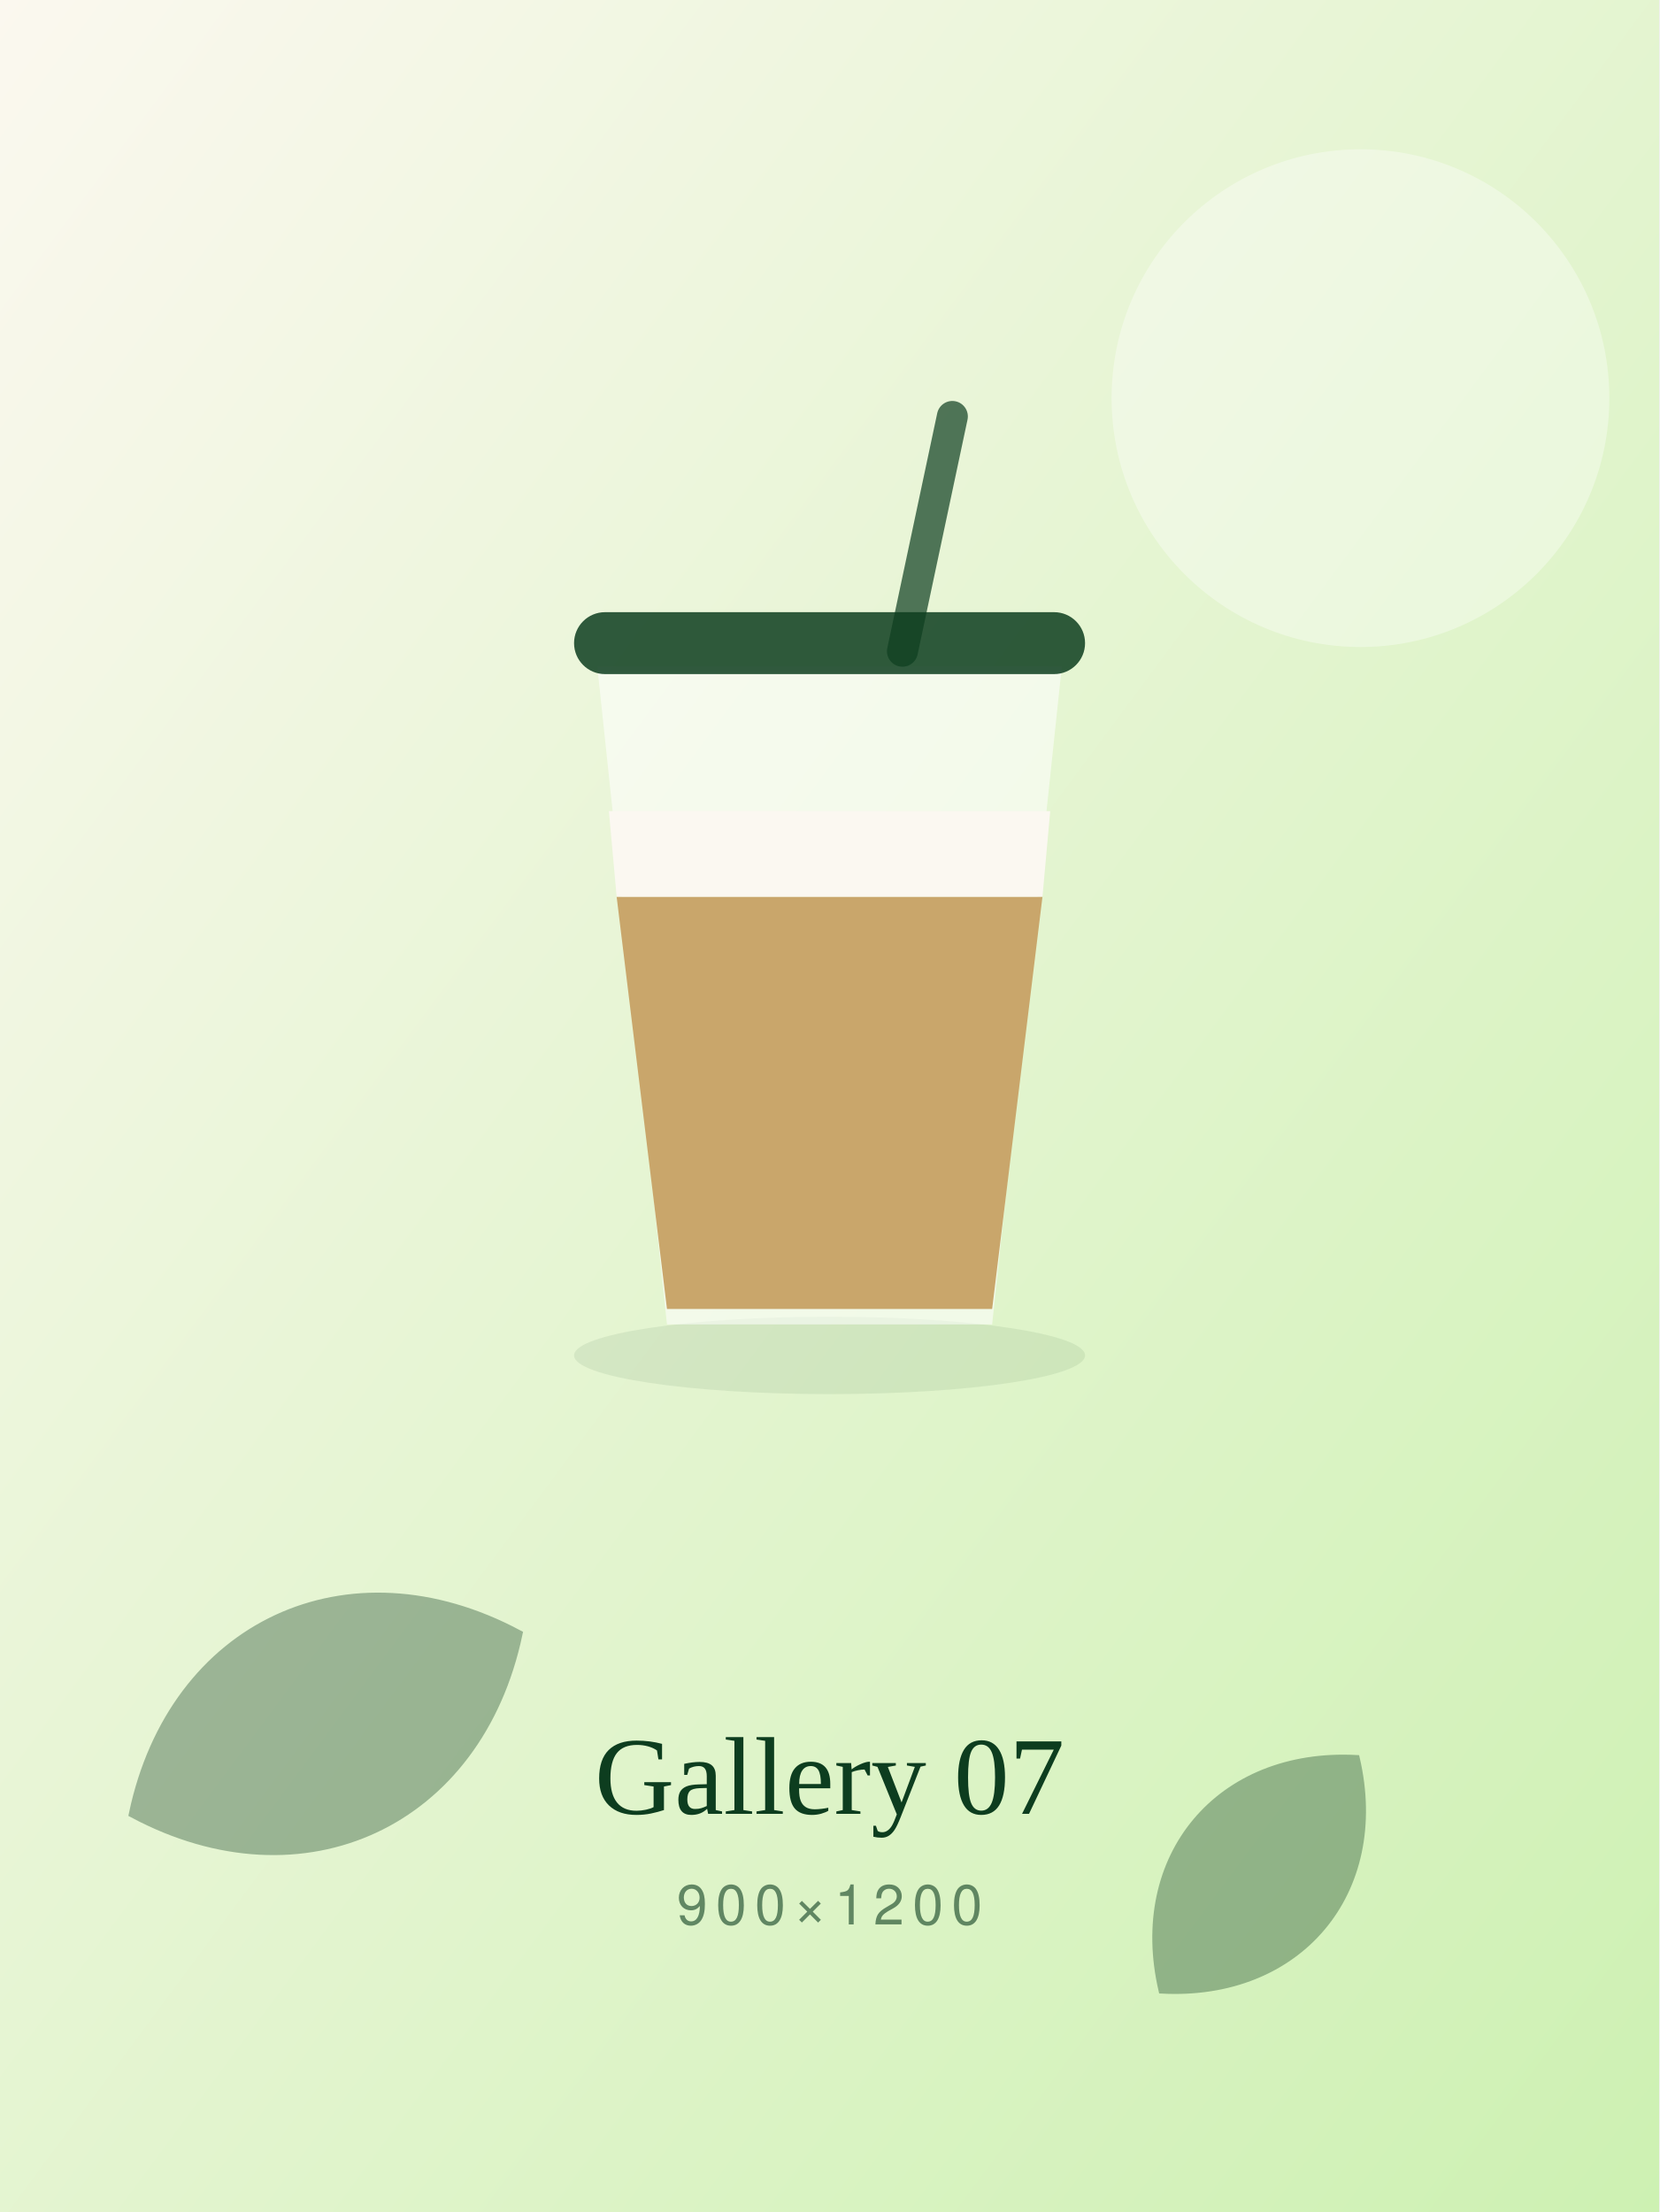
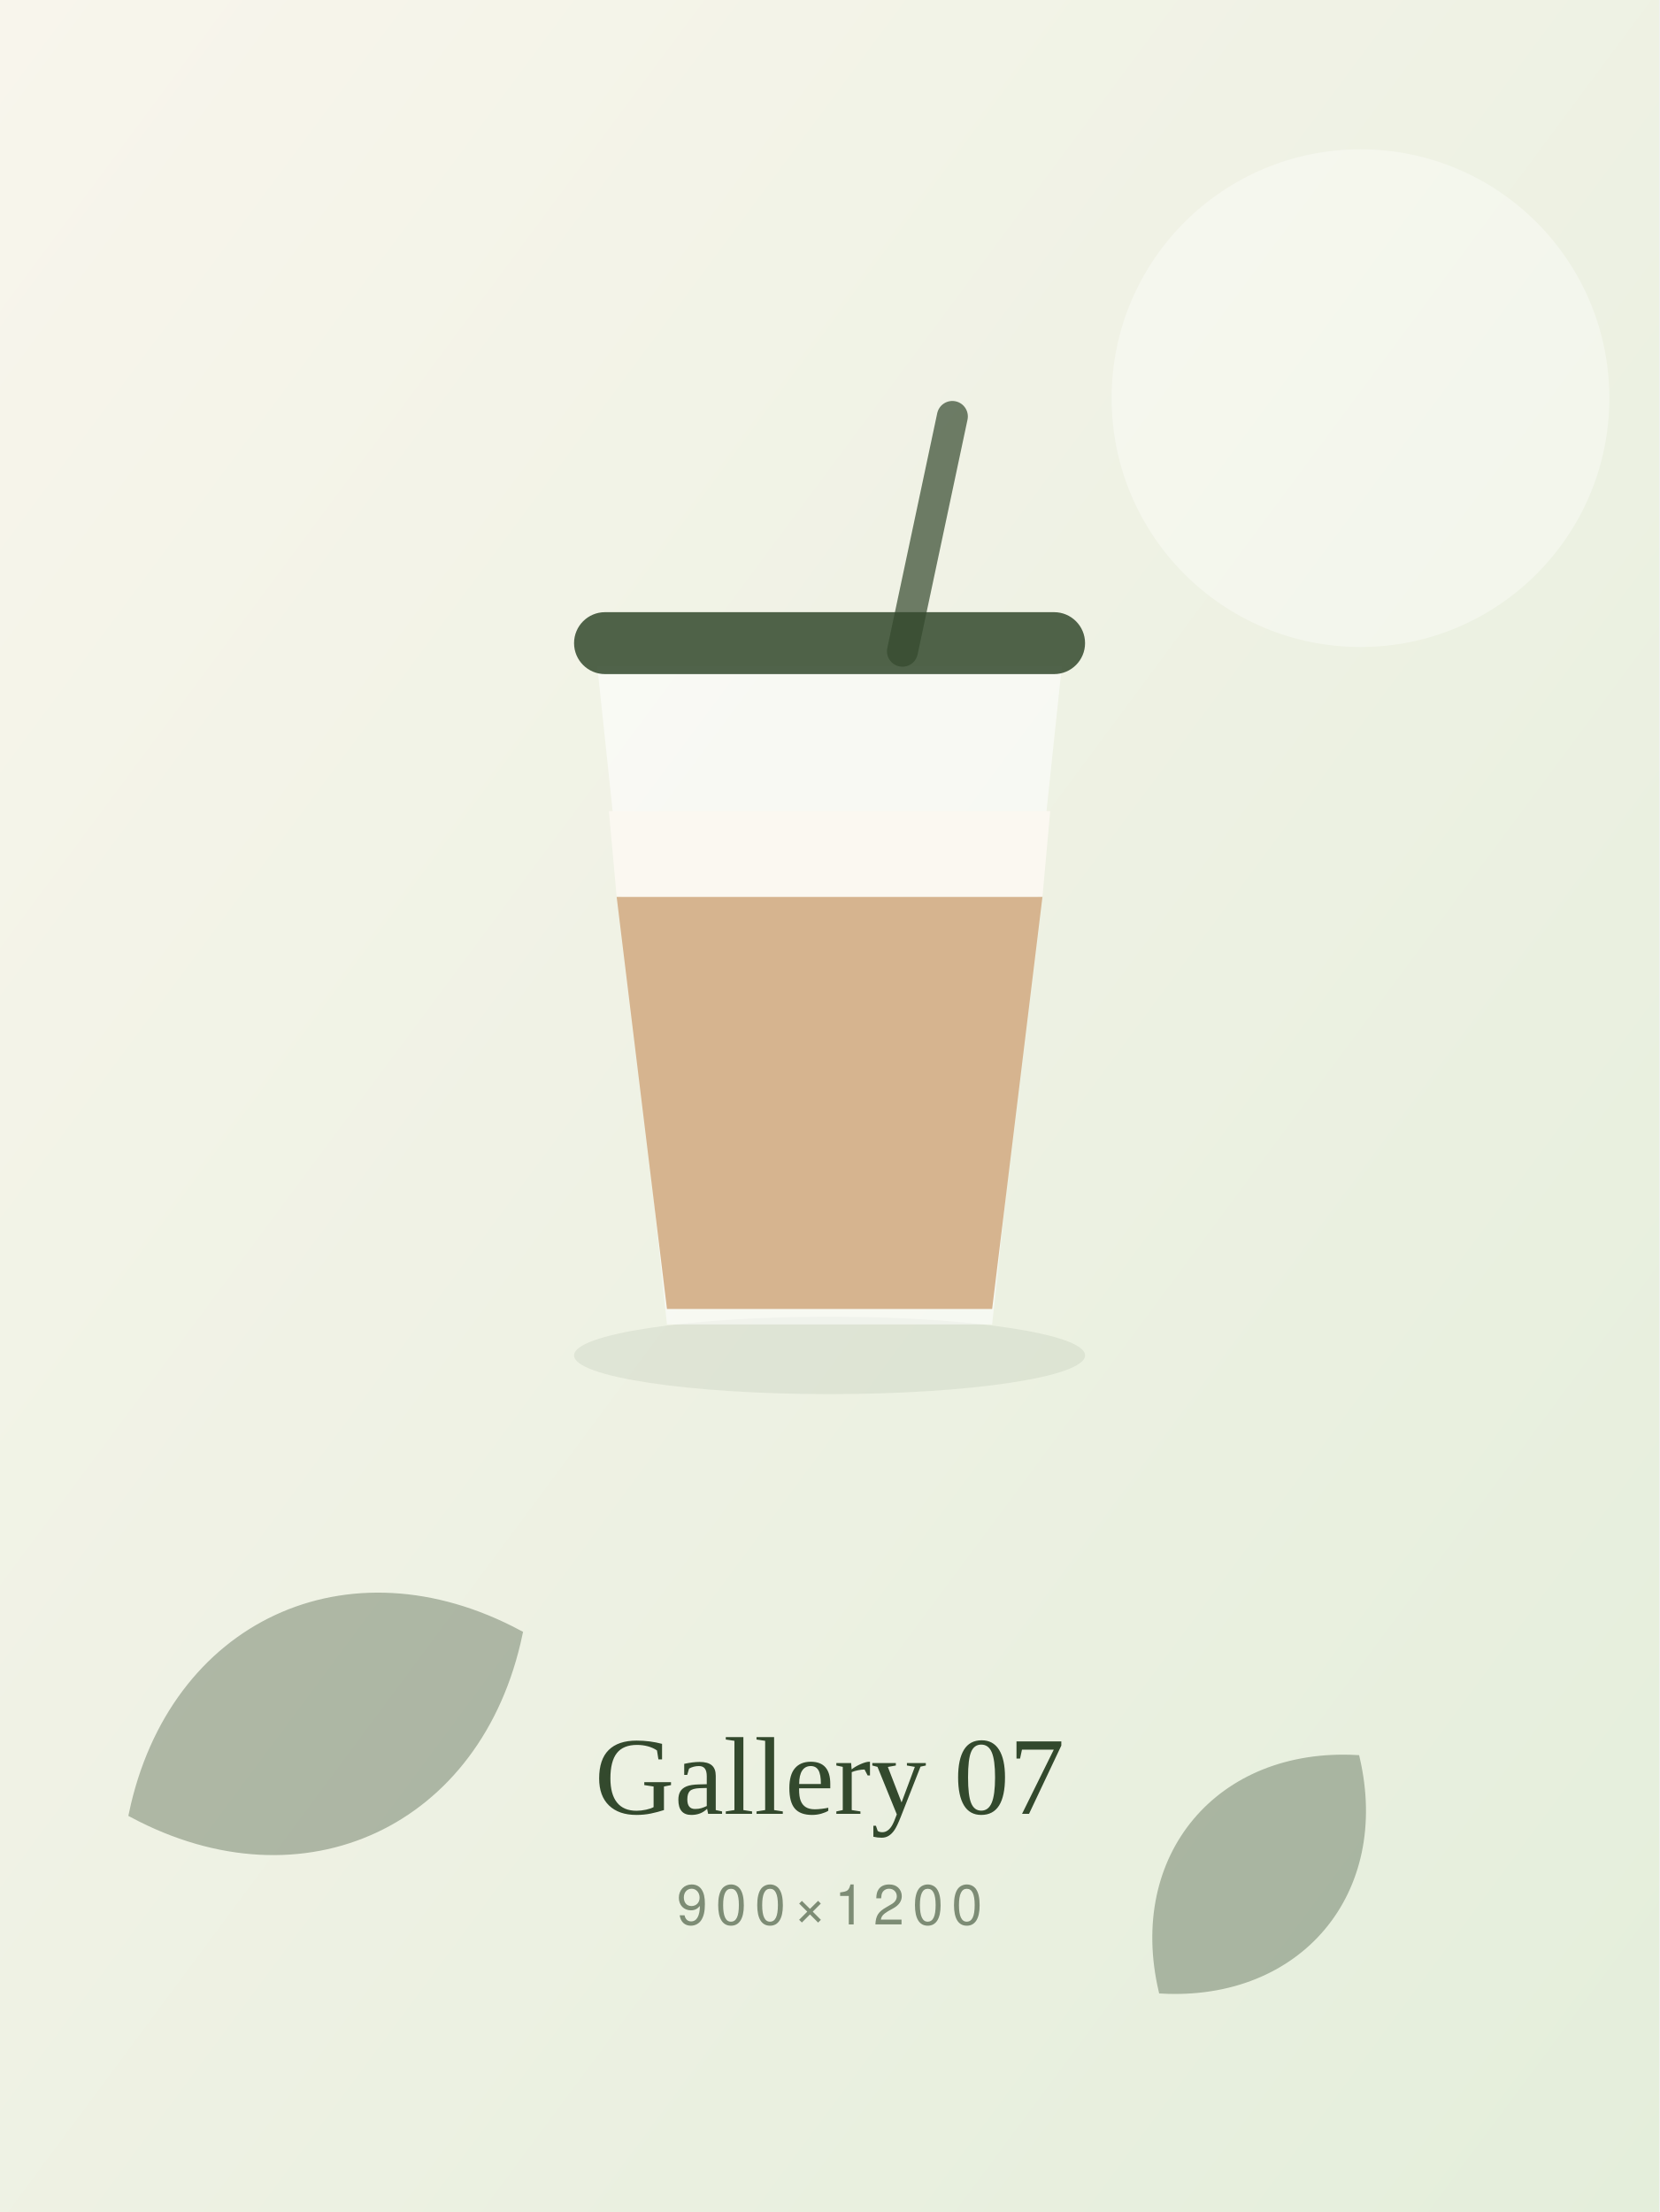
<svg xmlns="http://www.w3.org/2000/svg" width="900" height="1200" viewBox="0 0 900 1200" role="img" aria-label="Gallery 07">
  <defs>
    <linearGradient id="bg" x1="0" y1="0" x2="1" y2="1">
-       <stop offset="0" stop-color="#FBF8EF" />
-       <stop offset="1" stop-color="#CDF1B2" />
+       <stop offset="0" stop-color="#F8F5EC" />
+       <stop offset="1" stop-color="#E4EEDB" />
    </linearGradient>
  </defs>
  <rect width="100%" height="100%" fill="url(#bg)" />
  <circle cx="738" cy="216" r="135" fill="#ffffff" opacity="0.35" />
-   <path transform="translate(72 984) rotate(-25) scale(2.1)" d="M0 0 C 30 -40, 80 -40, 110 0 C 80 40, 30 40, 0 0 Z M 0 0 L 110 0" fill="#0D3D1F" stroke="#0D3D1F" stroke-width="2" opacity="0.35" />
-   <path transform="translate(630 1080) rotate(-50) scale(1.5)" d="M0 0 C 30 -40, 80 -40, 110 0 C 80 40, 30 40, 0 0 Z M 0 0 L 110 0" fill="#0D3D1F" stroke="#0D3D1F" stroke-width="2" opacity="0.35" />
+   <path transform="translate(72 984) rotate(-25) scale(2.1)" d="M0 0 C 30 -40, 80 -40, 110 0 C 80 40, 30 40, 0 0 Z M 0 0 L 110 0" fill="#33492D" stroke="#33492D" stroke-width="2" opacity="0.35" />
+   <path transform="translate(630 1080) rotate(-50) scale(1.5)" d="M0 0 C 30 -40, 80 -40, 110 0 C 80 40, 30 40, 0 0 Z M 0 0 L 110 0" fill="#33492D" stroke="#33492D" stroke-width="2" opacity="0.35" />
  <g>
-     <ellipse cx="450" cy="735.3" rx="138.6" ry="21" fill="#0D3D1F" opacity="0.08" />
+     <ellipse cx="450" cy="735.3" rx="138.6" ry="21" fill="#33492D" opacity="0.08" />
    <path d="M 324 361.5 L 576 361.5 L 538.2 718.5 L 361.8 718.5 Z" fill="#ffffff" opacity="0.55" />
-     <path d="M 334.5 486.45 L 565.5 486.45 L 538.2 710.1 L 361.8 710.1 Z" fill="#C9A66B" />
+     <path d="M 334.5 486.45 L 565.5 486.45 L 538.2 710.1 L 361.8 710.1 Z" fill="#D6B48F" />
    <path d="M 330.3 440.04 L 569.7 440.04 L 565.5 486.45 L 334.5 486.45 Z" fill="#FBF8F1" />
-     <rect x="311.4" y="332.1" width="277.2" height="33.6" rx="16.8" fill="#0D3D1F" opacity="0.85" />
-     <rect x="479.4" y="214.5" width="16.8" height="147" rx="8.4" fill="#0D3D1F" opacity="0.7" transform="rotate(12 487.8 361.5)" />
+     <rect x="311.4" y="332.1" width="277.2" height="33.6" rx="16.8" fill="#33492D" opacity="0.85" />
+     <rect x="479.4" y="214.5" width="16.8" height="147" rx="8.4" fill="#33492D" opacity="0.7" transform="rotate(12 487.8 361.5)" />
  </g>
-   <text x="50%" y="984" text-anchor="middle" font-family="Georgia, 'Times New Roman', serif" font-size="60" fill="#0D3D1F">Gallery 07</text>
-   <text x="50%" y="1044" text-anchor="middle" font-family="Helvetica, Arial, sans-serif" font-size="30" letter-spacing="4.5" fill="#0D3D1F" opacity="0.6">900×1200</text>
+   <text x="50%" y="984" text-anchor="middle" font-family="Georgia, 'Times New Roman', serif" font-size="60" fill="#33492D">Gallery 07</text>
+   <text x="50%" y="1044" text-anchor="middle" font-family="Helvetica, Arial, sans-serif" font-size="30" letter-spacing="4.5" fill="#33492D" opacity="0.6">900×1200</text>
</svg>
